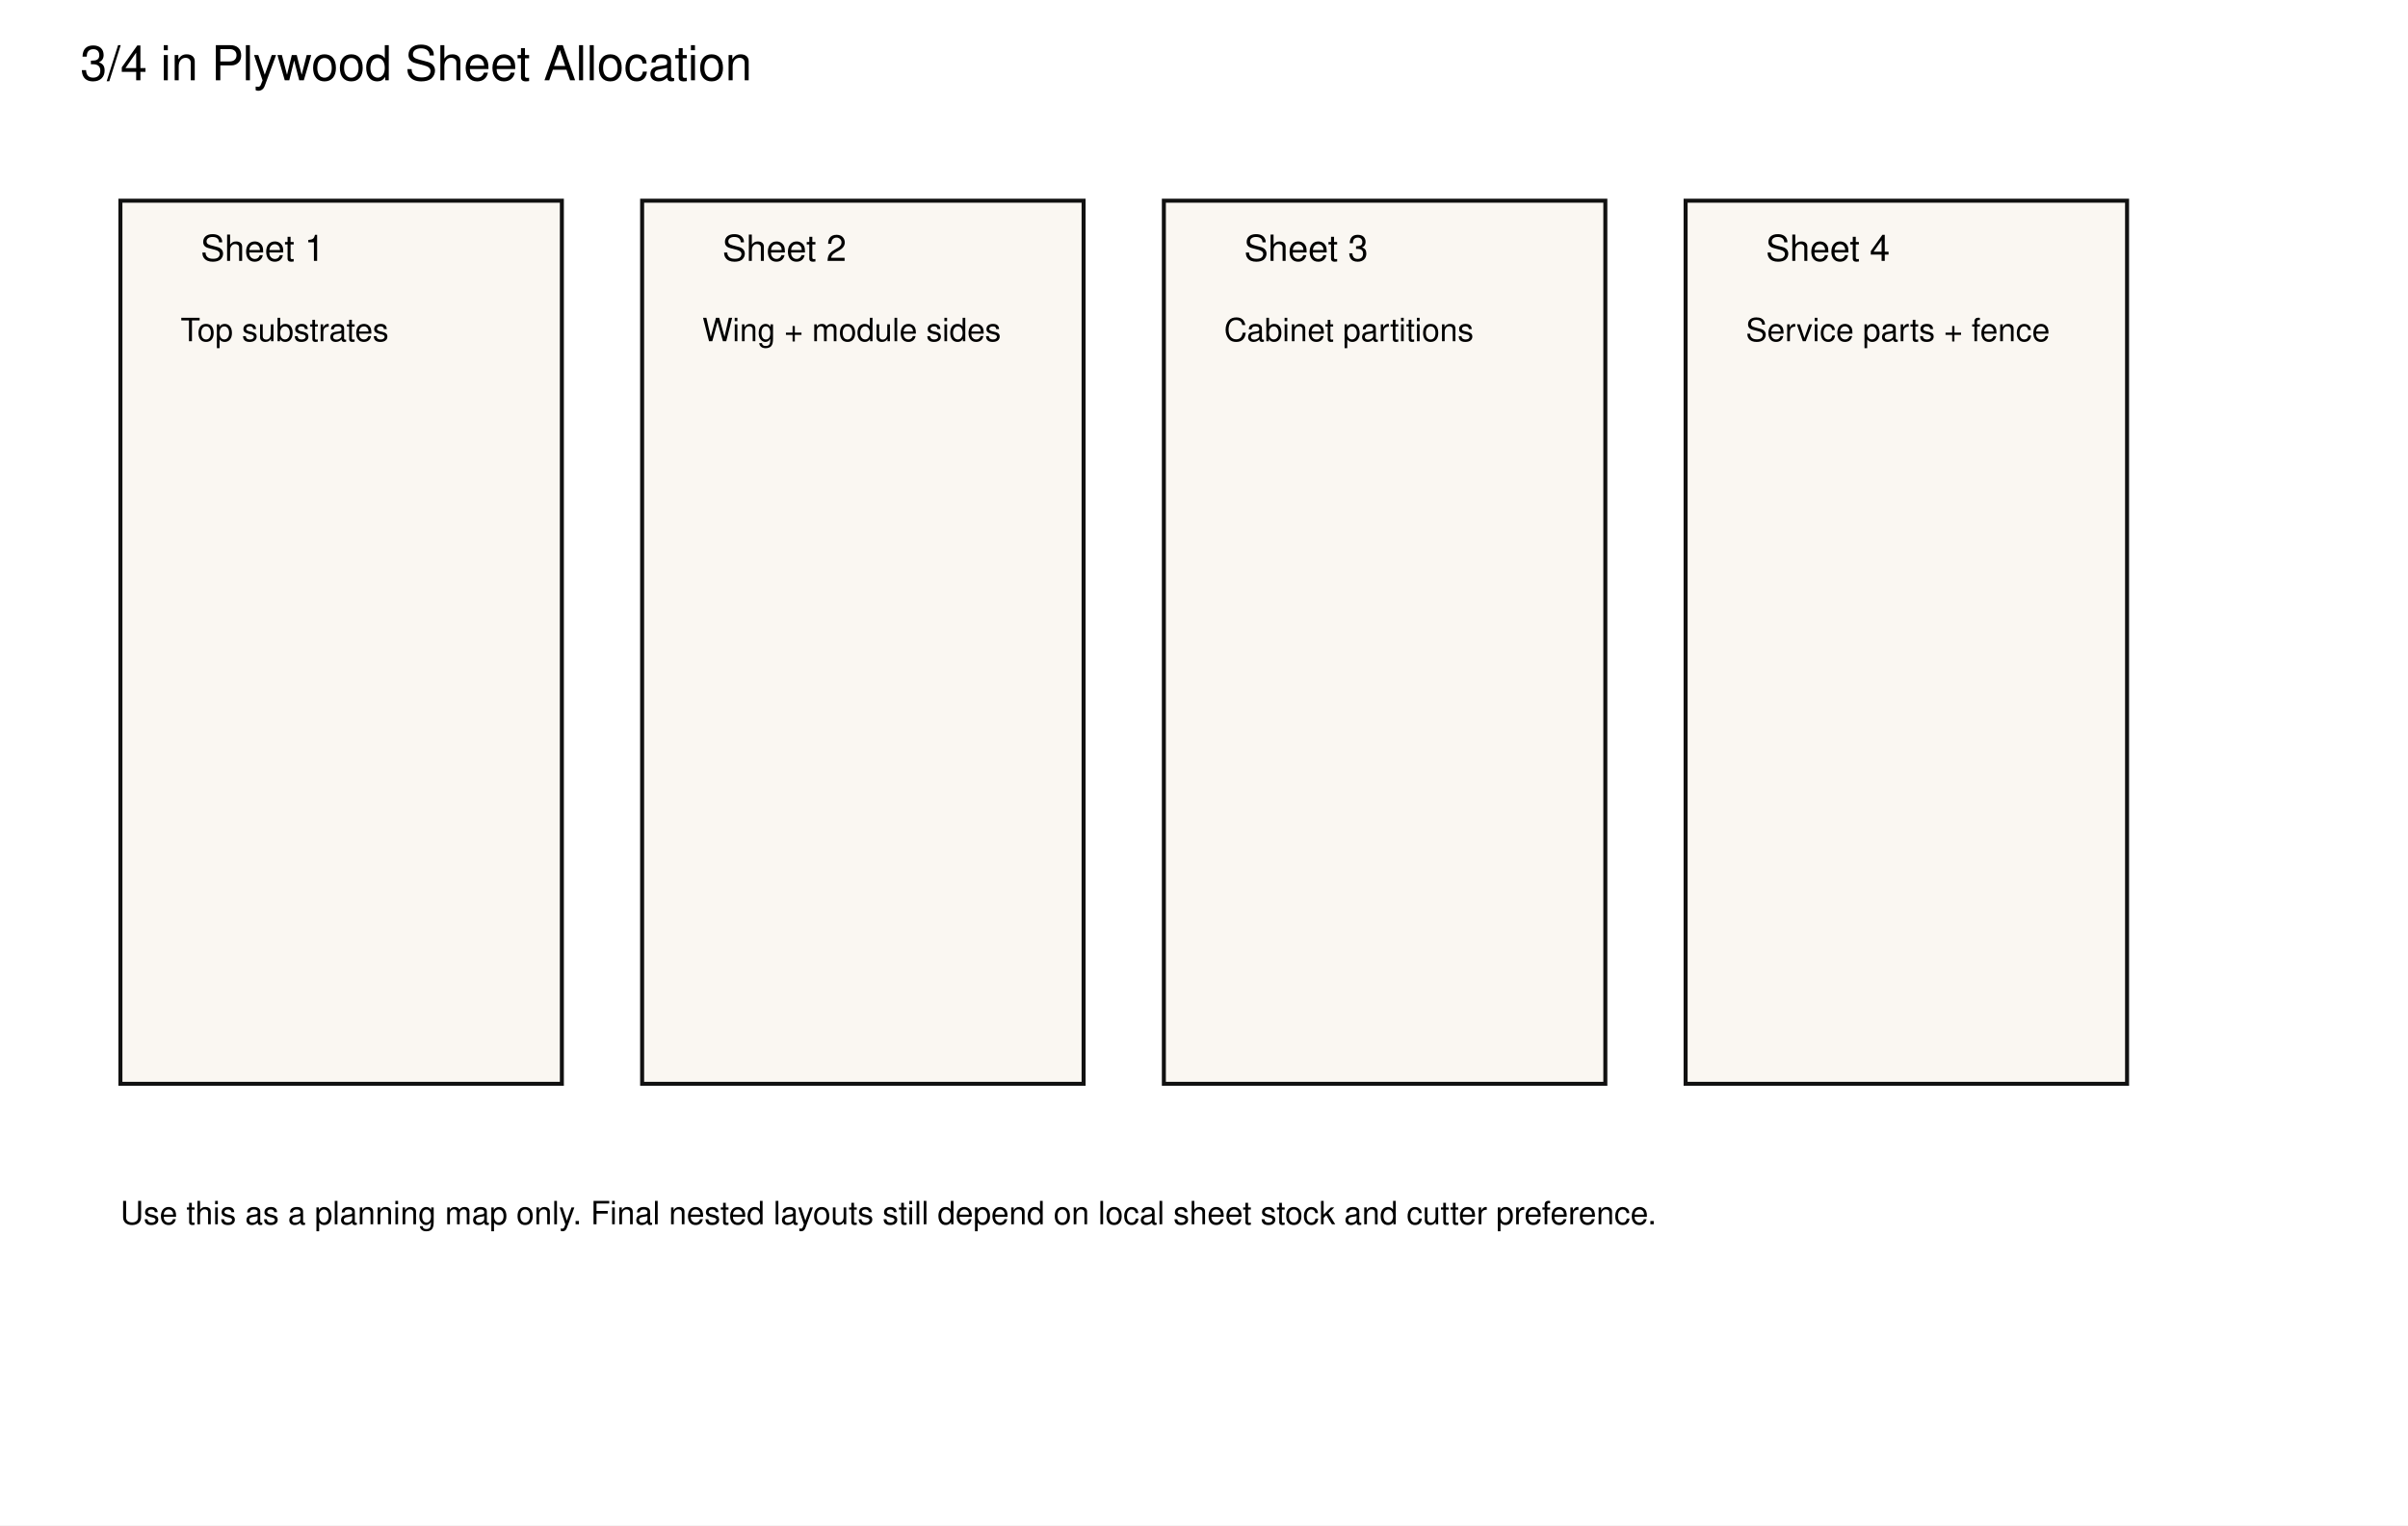
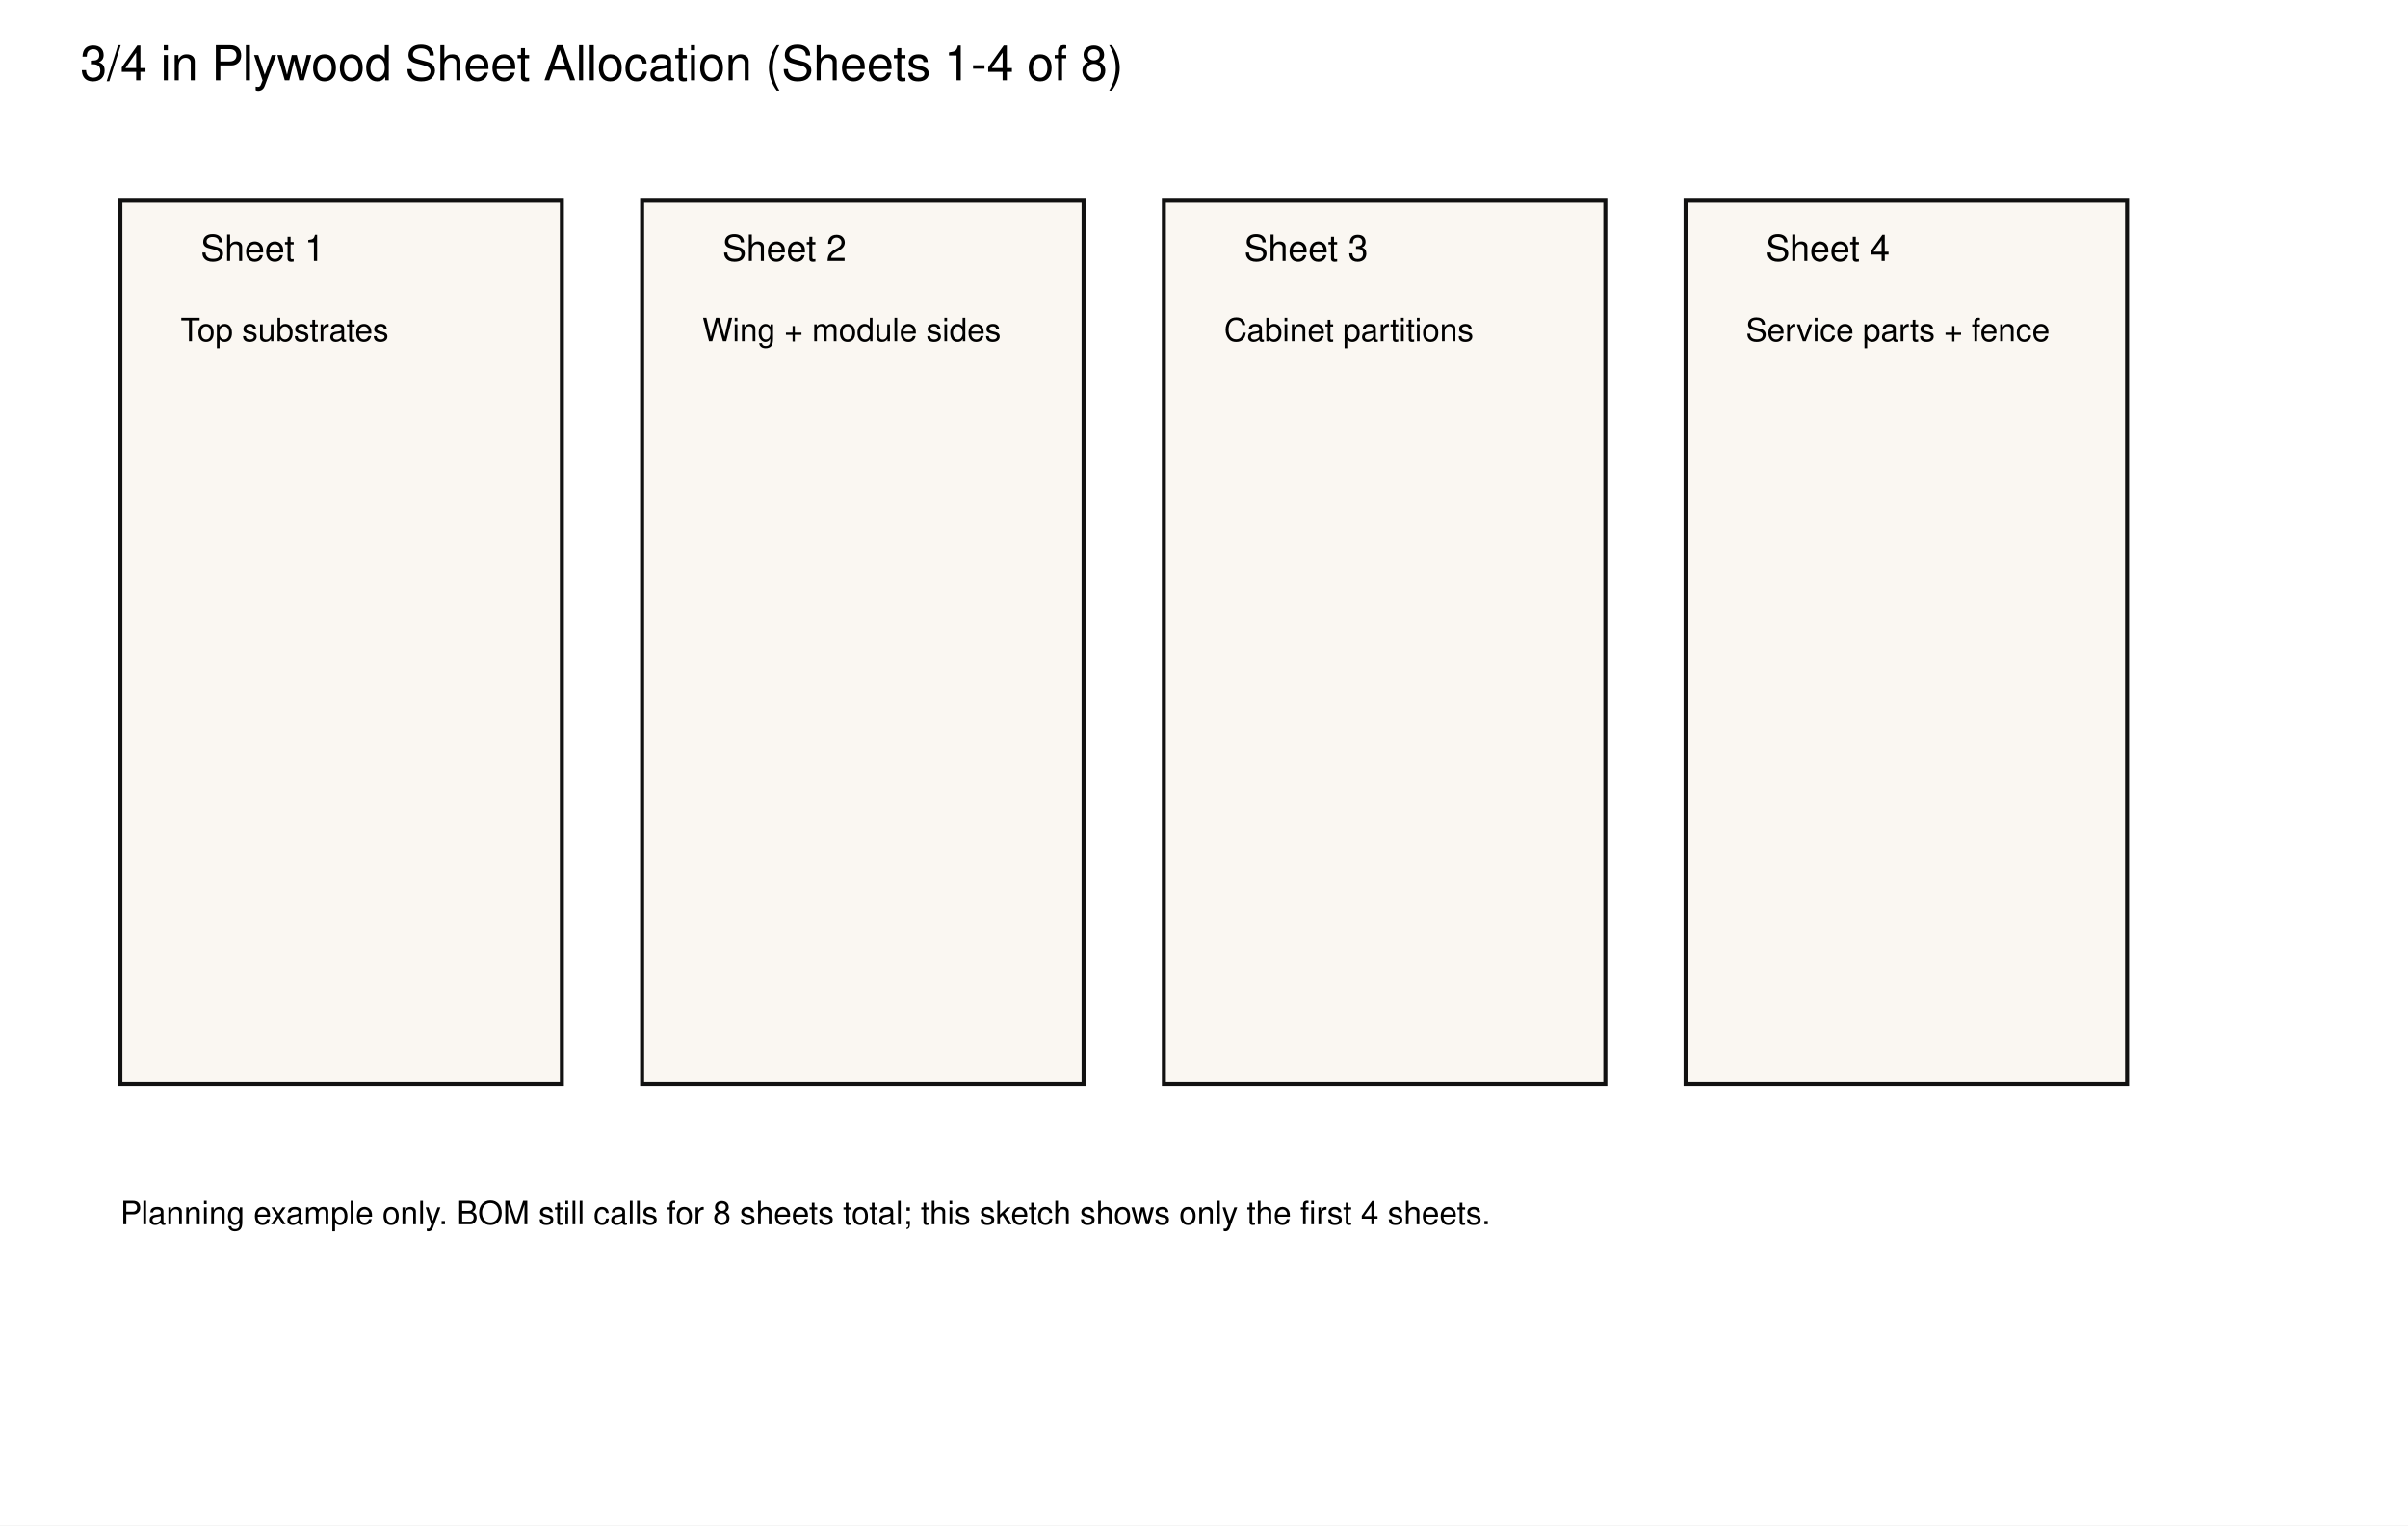
<svg xmlns="http://www.w3.org/2000/svg" width="1200" height="760" viewBox="0 0 1200 760">
  <rect width="1200" height="760" fill="#ffffff" />
-   <text x="40" y="40" font-family="Helvetica, Arial, sans-serif" font-size="24">3/4 in Plywood Sheet Allocation</text>
+   <text x="40" y="40" font-family="Helvetica, Arial, sans-serif" font-size="24">3/4 in Plywood Sheet Allocation (Sheets 1-4 of 8)</text>
  <rect x="60" y="100" width="220" height="440" fill="#faf7f2" stroke="#111" stroke-width="2" />
  <rect x="320" y="100" width="220" height="440" fill="#faf7f2" stroke="#111" stroke-width="2" />
  <rect x="580" y="100" width="220" height="440" fill="#faf7f2" stroke="#111" stroke-width="2" />
  <rect x="840" y="100" width="220" height="440" fill="#faf7f2" stroke="#111" stroke-width="2" />
  <text x="100" y="130" font-family="Helvetica, Arial, sans-serif" font-size="18">Sheet 1</text>
  <text x="360" y="130" font-family="Helvetica, Arial, sans-serif" font-size="18">Sheet 2</text>
  <text x="620" y="130" font-family="Helvetica, Arial, sans-serif" font-size="18">Sheet 3</text>
  <text x="880" y="130" font-family="Helvetica, Arial, sans-serif" font-size="18">Sheet 4</text>
  <text x="90" y="170" font-family="Helvetica, Arial, sans-serif" font-size="16">Top substrates</text>
  <text x="350" y="170" font-family="Helvetica, Arial, sans-serif" font-size="16">Wing + module sides</text>
  <text x="610" y="170" font-family="Helvetica, Arial, sans-serif" font-size="16">Cabinet partitions</text>
  <text x="870" y="170" font-family="Helvetica, Arial, sans-serif" font-size="16">Service parts + fence</text>
-   <text x="60" y="610" font-family="Helvetica, Arial, sans-serif" font-size="16">Use this as a planning map only. Final nested layouts still depend on local sheet stock and cutter preference.</text>
+   <text x="60" y="610" font-family="Helvetica, Arial, sans-serif" font-size="16">Planning example only. BOM still calls for 8 sheets total; this sketch shows only the first 4 sheets.</text>
</svg>
